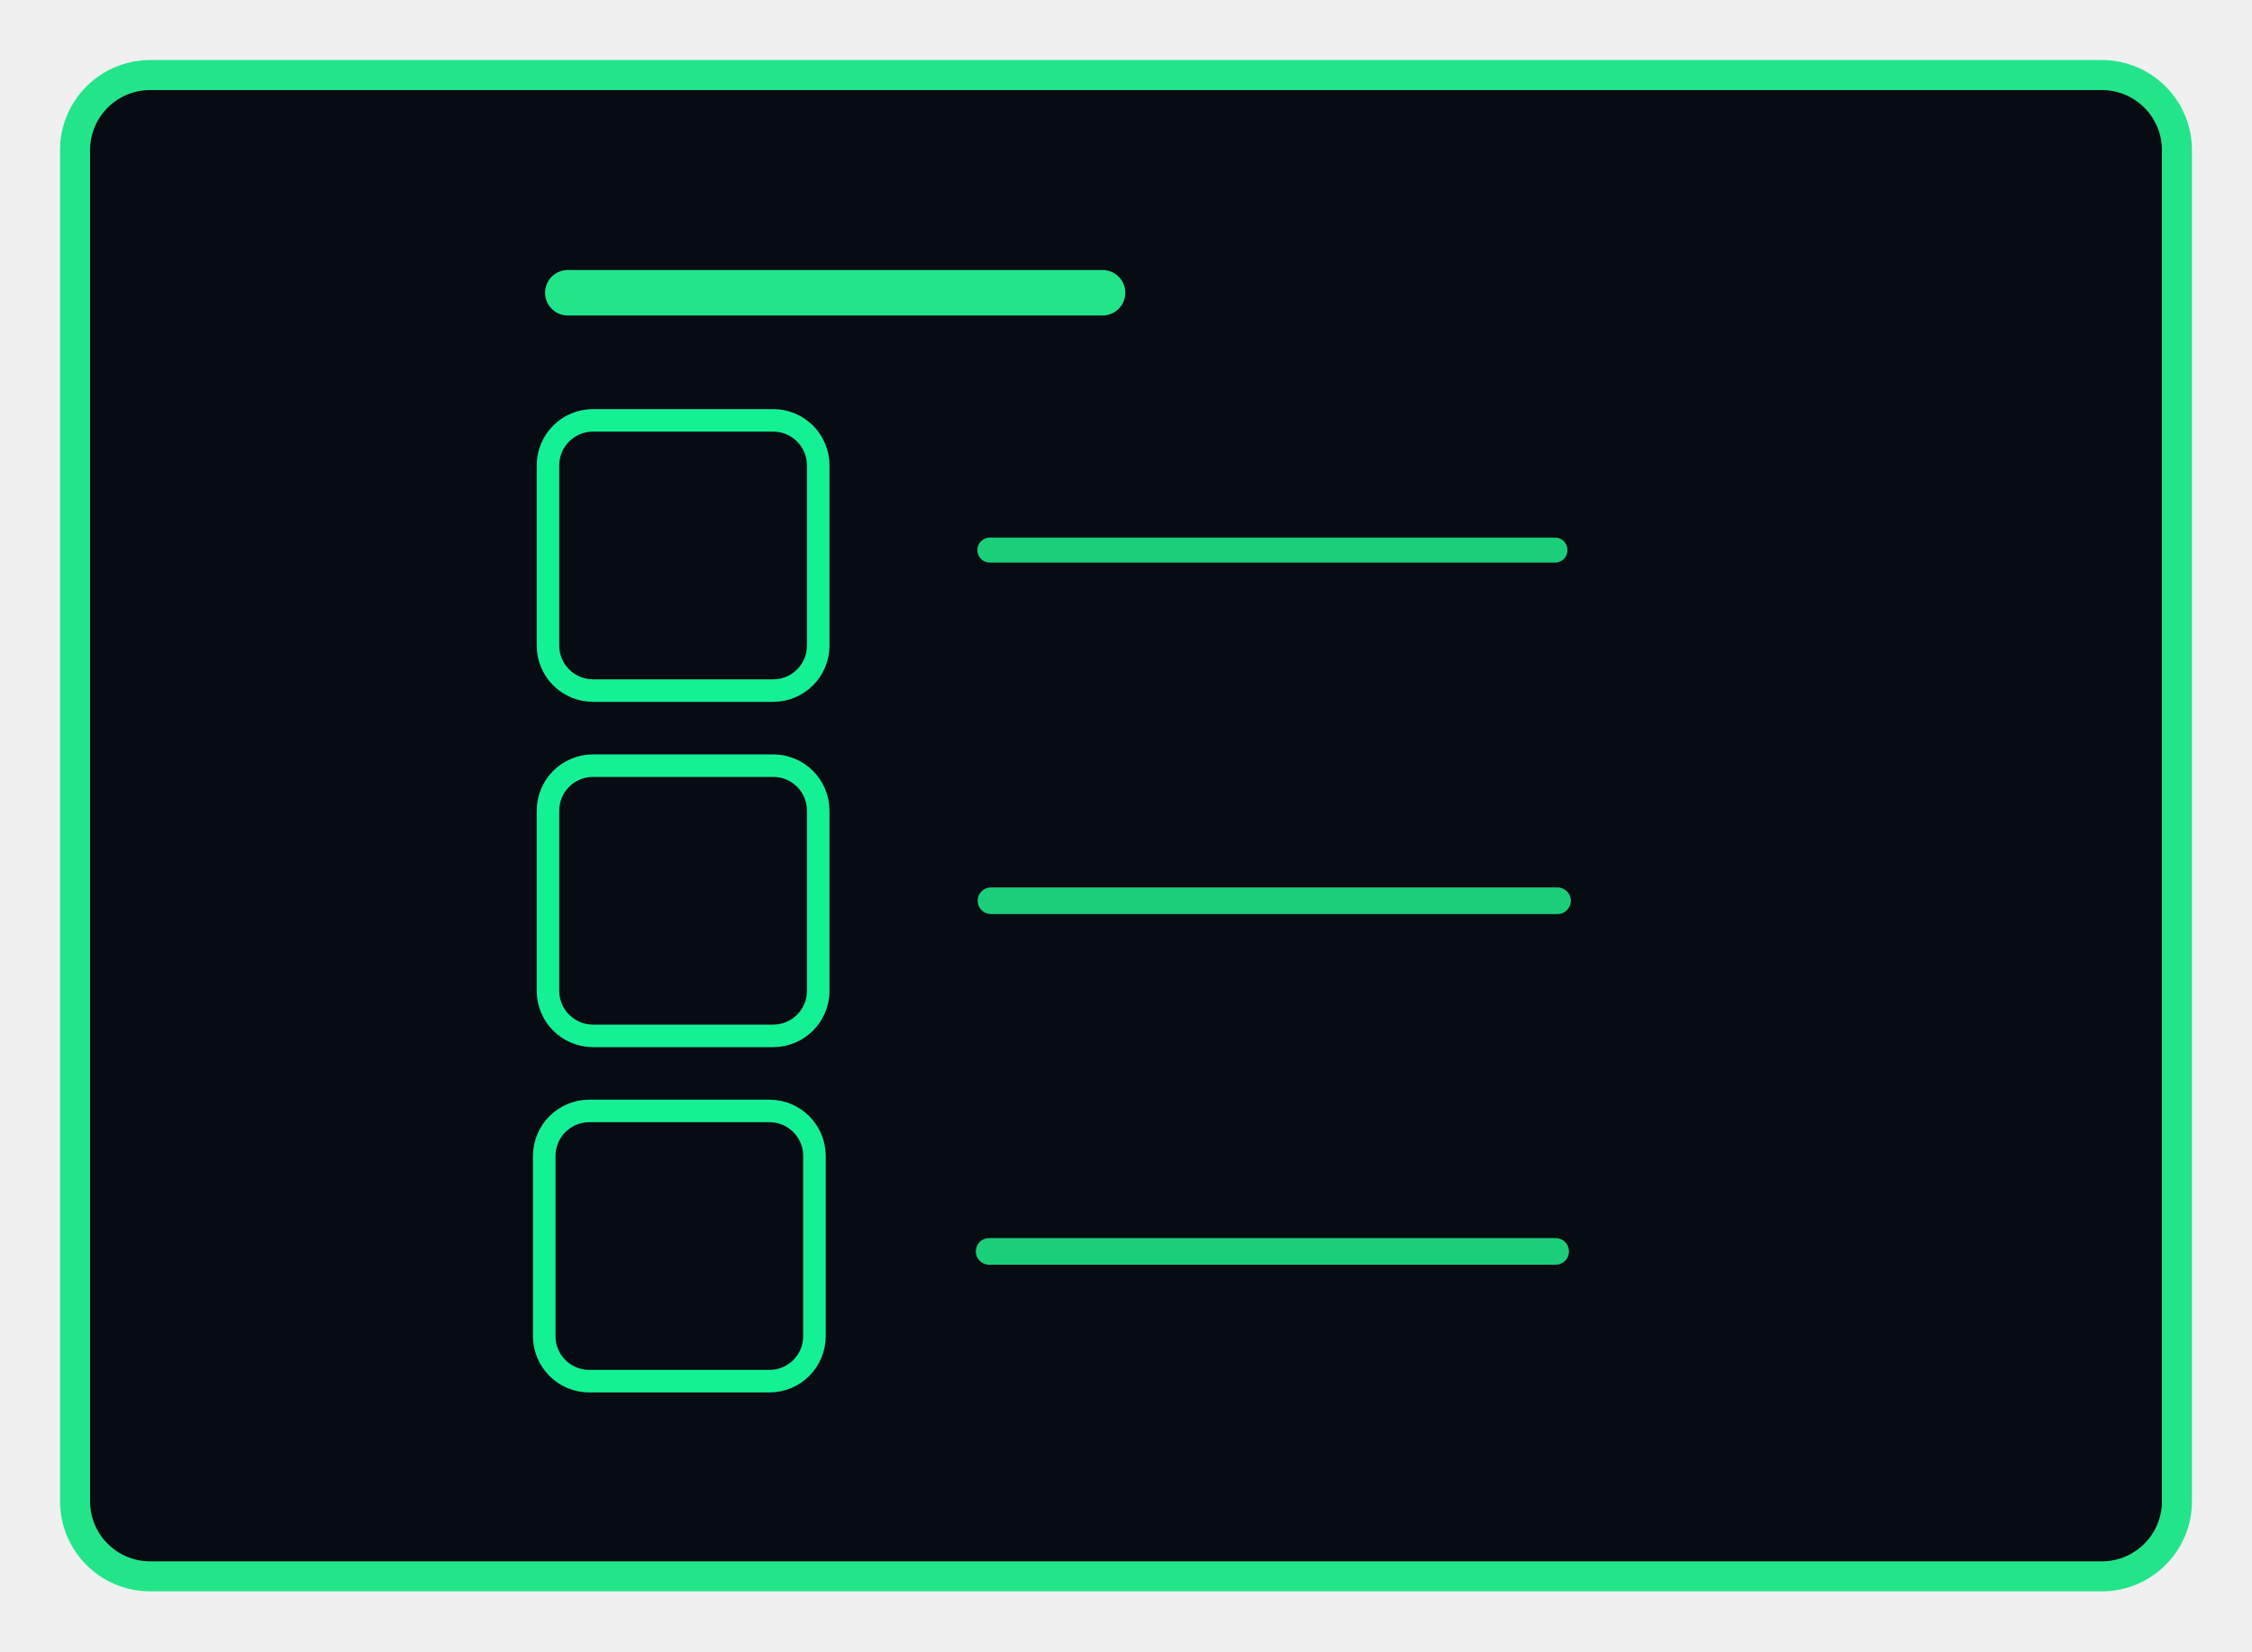
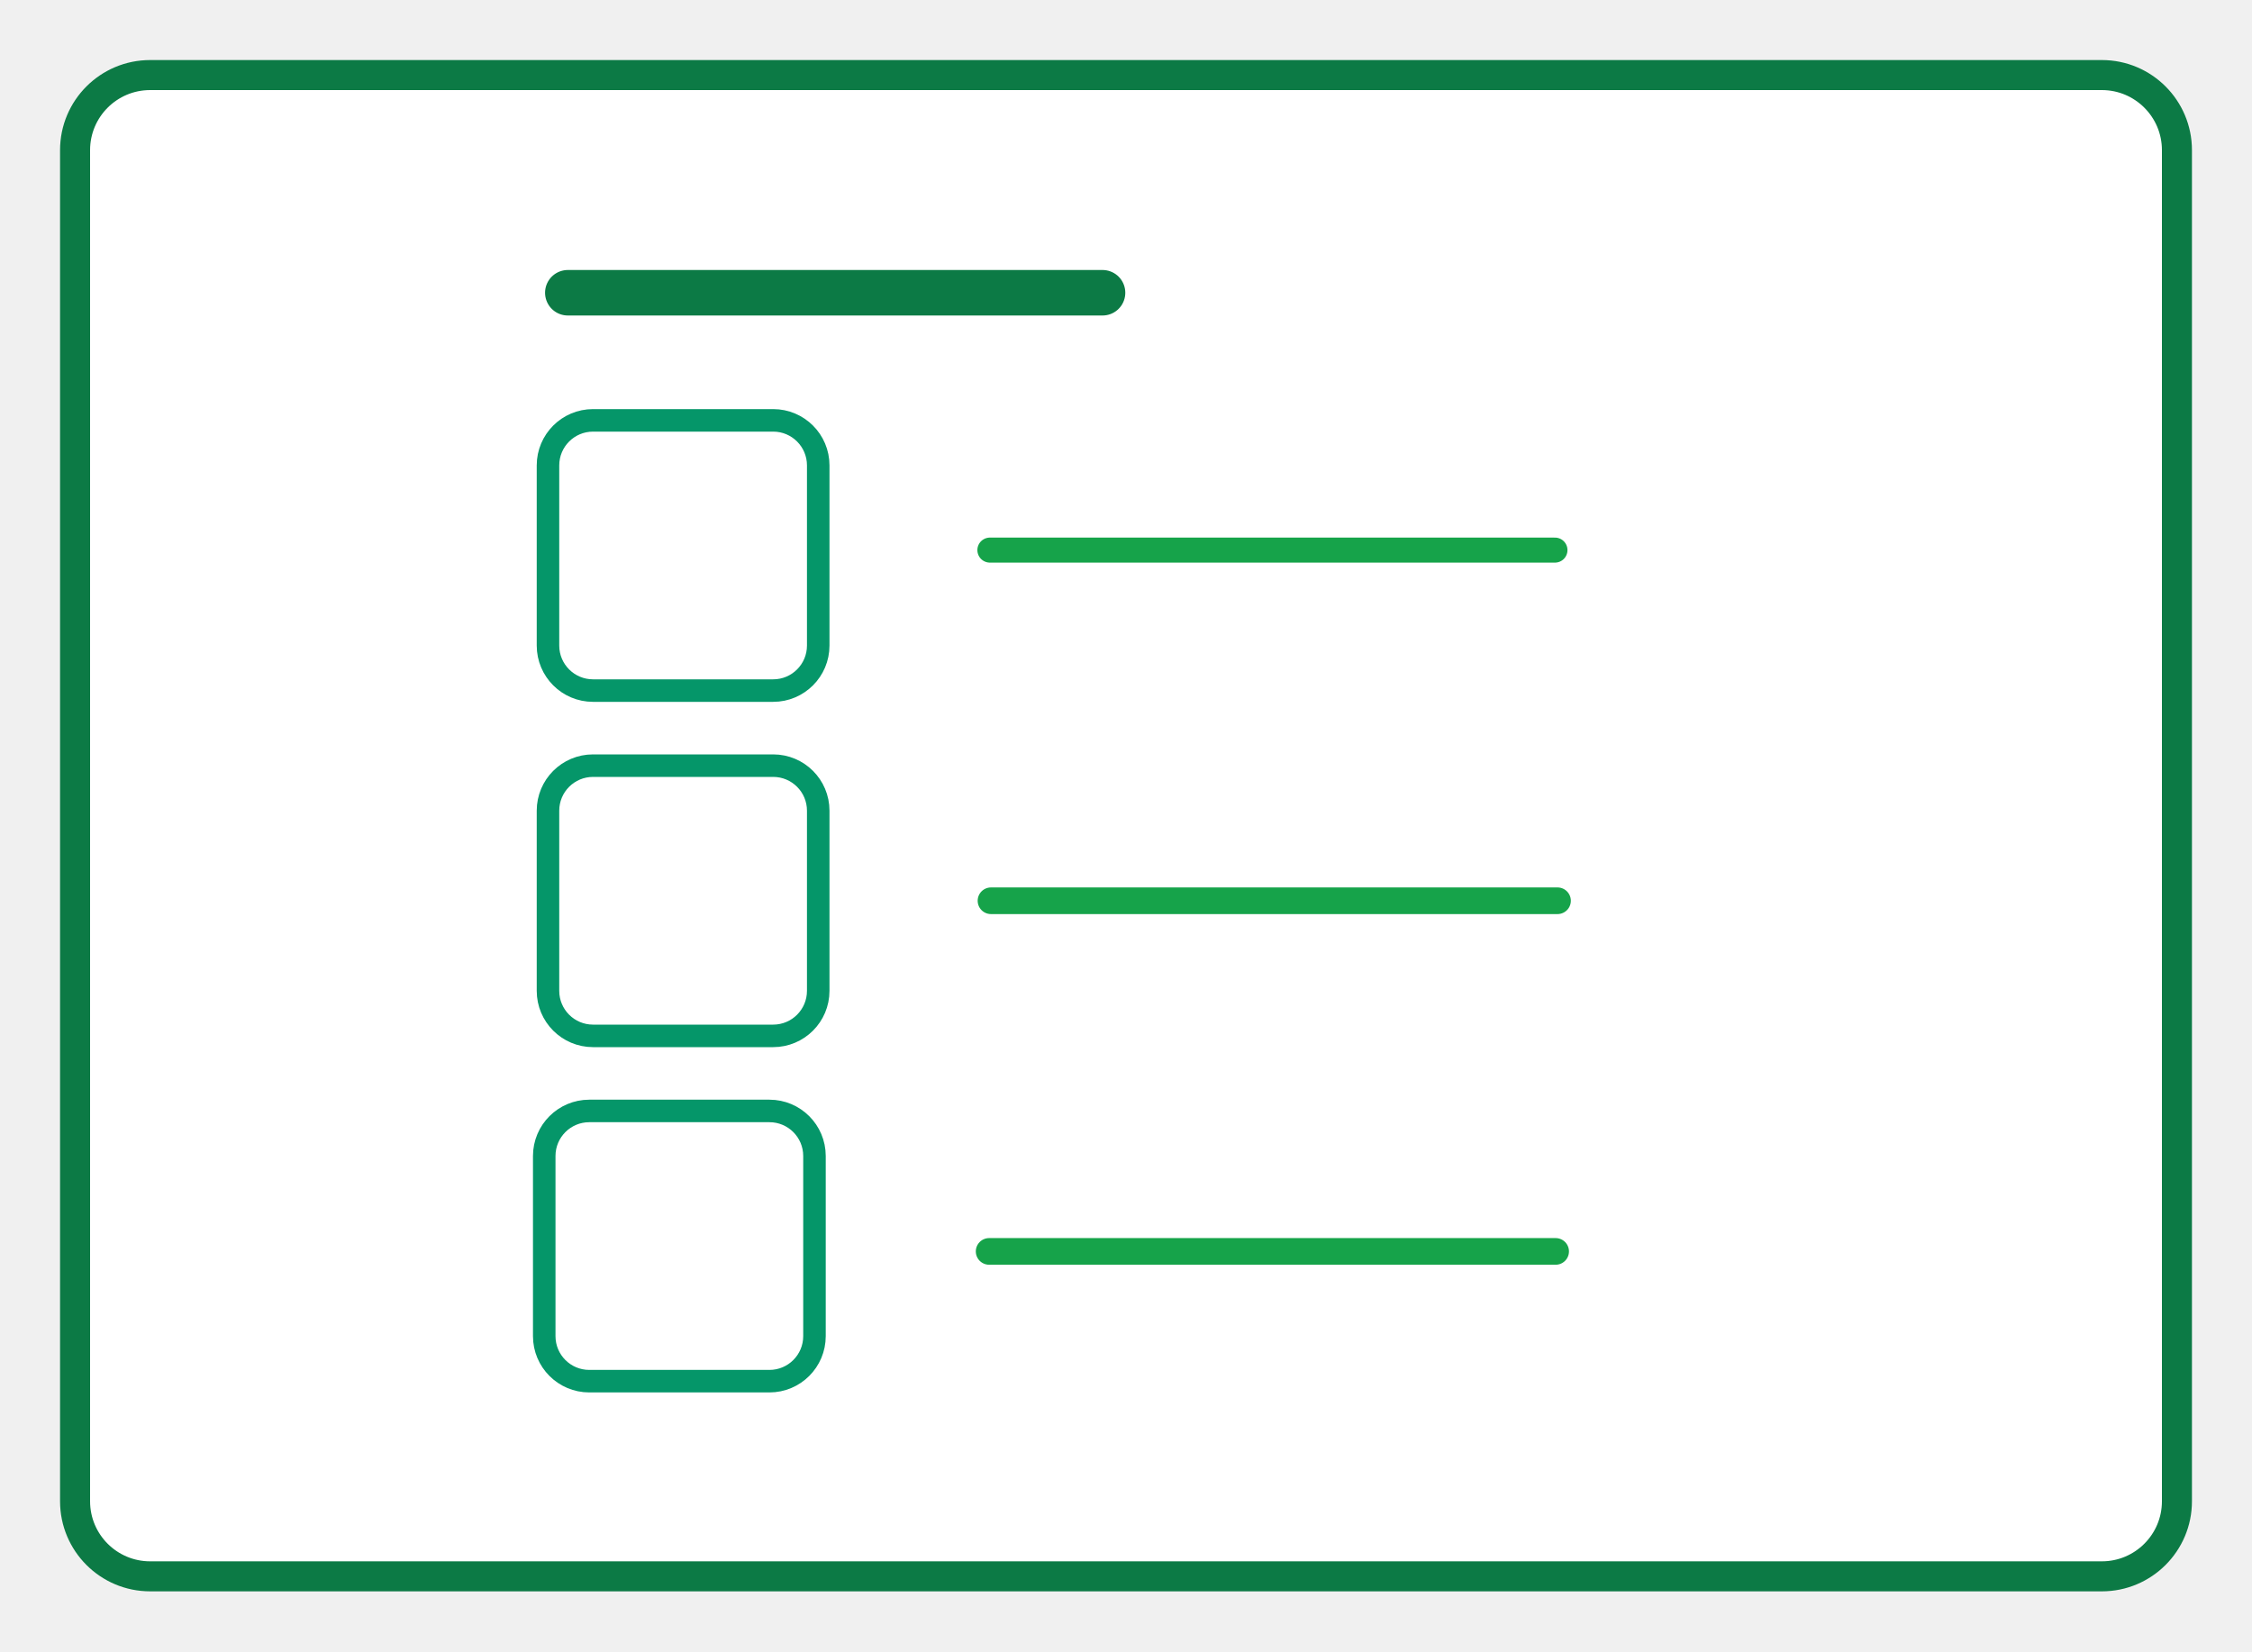
<svg xmlns="http://www.w3.org/2000/svg" viewBox="0 0 600 440" width="600" height="440" version="1.1" id="svg7">
  <defs id="defs7" />
  <g fill="none" stroke-linecap="round" stroke-linejoin="round" id="g7">
-     <rect x="20" y="20" width="560" height="400" rx="20" fill="#070B12" stroke="#22E58A" stroke-width="8" id="rect1" />
-     <line x1="151.282" y1="78" x2="293.751" y2="78" stroke="#22e58a" stroke-width="12.123" id="line4" />
-     <rect x="146" y="112" width="72" height="72" rx="12" stroke="#14f195" stroke-width="6" id="rect4" />
-     <line x1="263.736" y1="146.569" x2="414.287" y2="146.569" stroke="#1bcf7a" stroke-width="6.667" id="line5" />
-     <rect x="146" y="204" width="72" height="72" rx="12" stroke="#14f195" stroke-width="6" id="rect5" />
-     <line x1="264.03" y1="239.998" x2="414.966" y2="239.998" stroke="#1bcf7a" stroke-width="7.101" id="line6" />
-     <rect x="145" y="296" width="72" height="72" rx="12" stroke="#14f195" stroke-width="6" id="rect5-6" />
-     <line x1="263.534" y1="333.426" x2="414.469" y2="333.426" stroke="#1bcf7a" stroke-width="7.101" id="line6-3" />
+     <rect x="20" y="20" width="560" height="400" rx="20" fill="#FFFFFF" stroke="#0C7A45" stroke-width="8" id="rect1" />
+     <line x1="151.282" y1="78" x2="293.751" y2="78" stroke="#0C7A45" stroke-width="12.123" id="line4" />
+     <rect x="146" y="112" width="72" height="72" rx="12" stroke="#059669" stroke-width="6" id="rect4" />
+     <line x1="263.736" y1="146.569" x2="414.287" y2="146.569" stroke="#16A34A" stroke-width="6.667" id="line5" />
+     <rect x="146" y="204" width="72" height="72" rx="12" stroke="#059669" stroke-width="6" id="rect5" />
+     <line x1="264.03" y1="239.998" x2="414.966" y2="239.998" stroke="#16A34A" stroke-width="7.101" id="line6" />
+     <rect x="145" y="296" width="72" height="72" rx="12" stroke="#059669" stroke-width="6" id="rect5-6" />
+     <line x1="263.534" y1="333.426" x2="414.469" y2="333.426" stroke="#16A34A" stroke-width="7.101" id="line6-3" />
  </g>
</svg>
